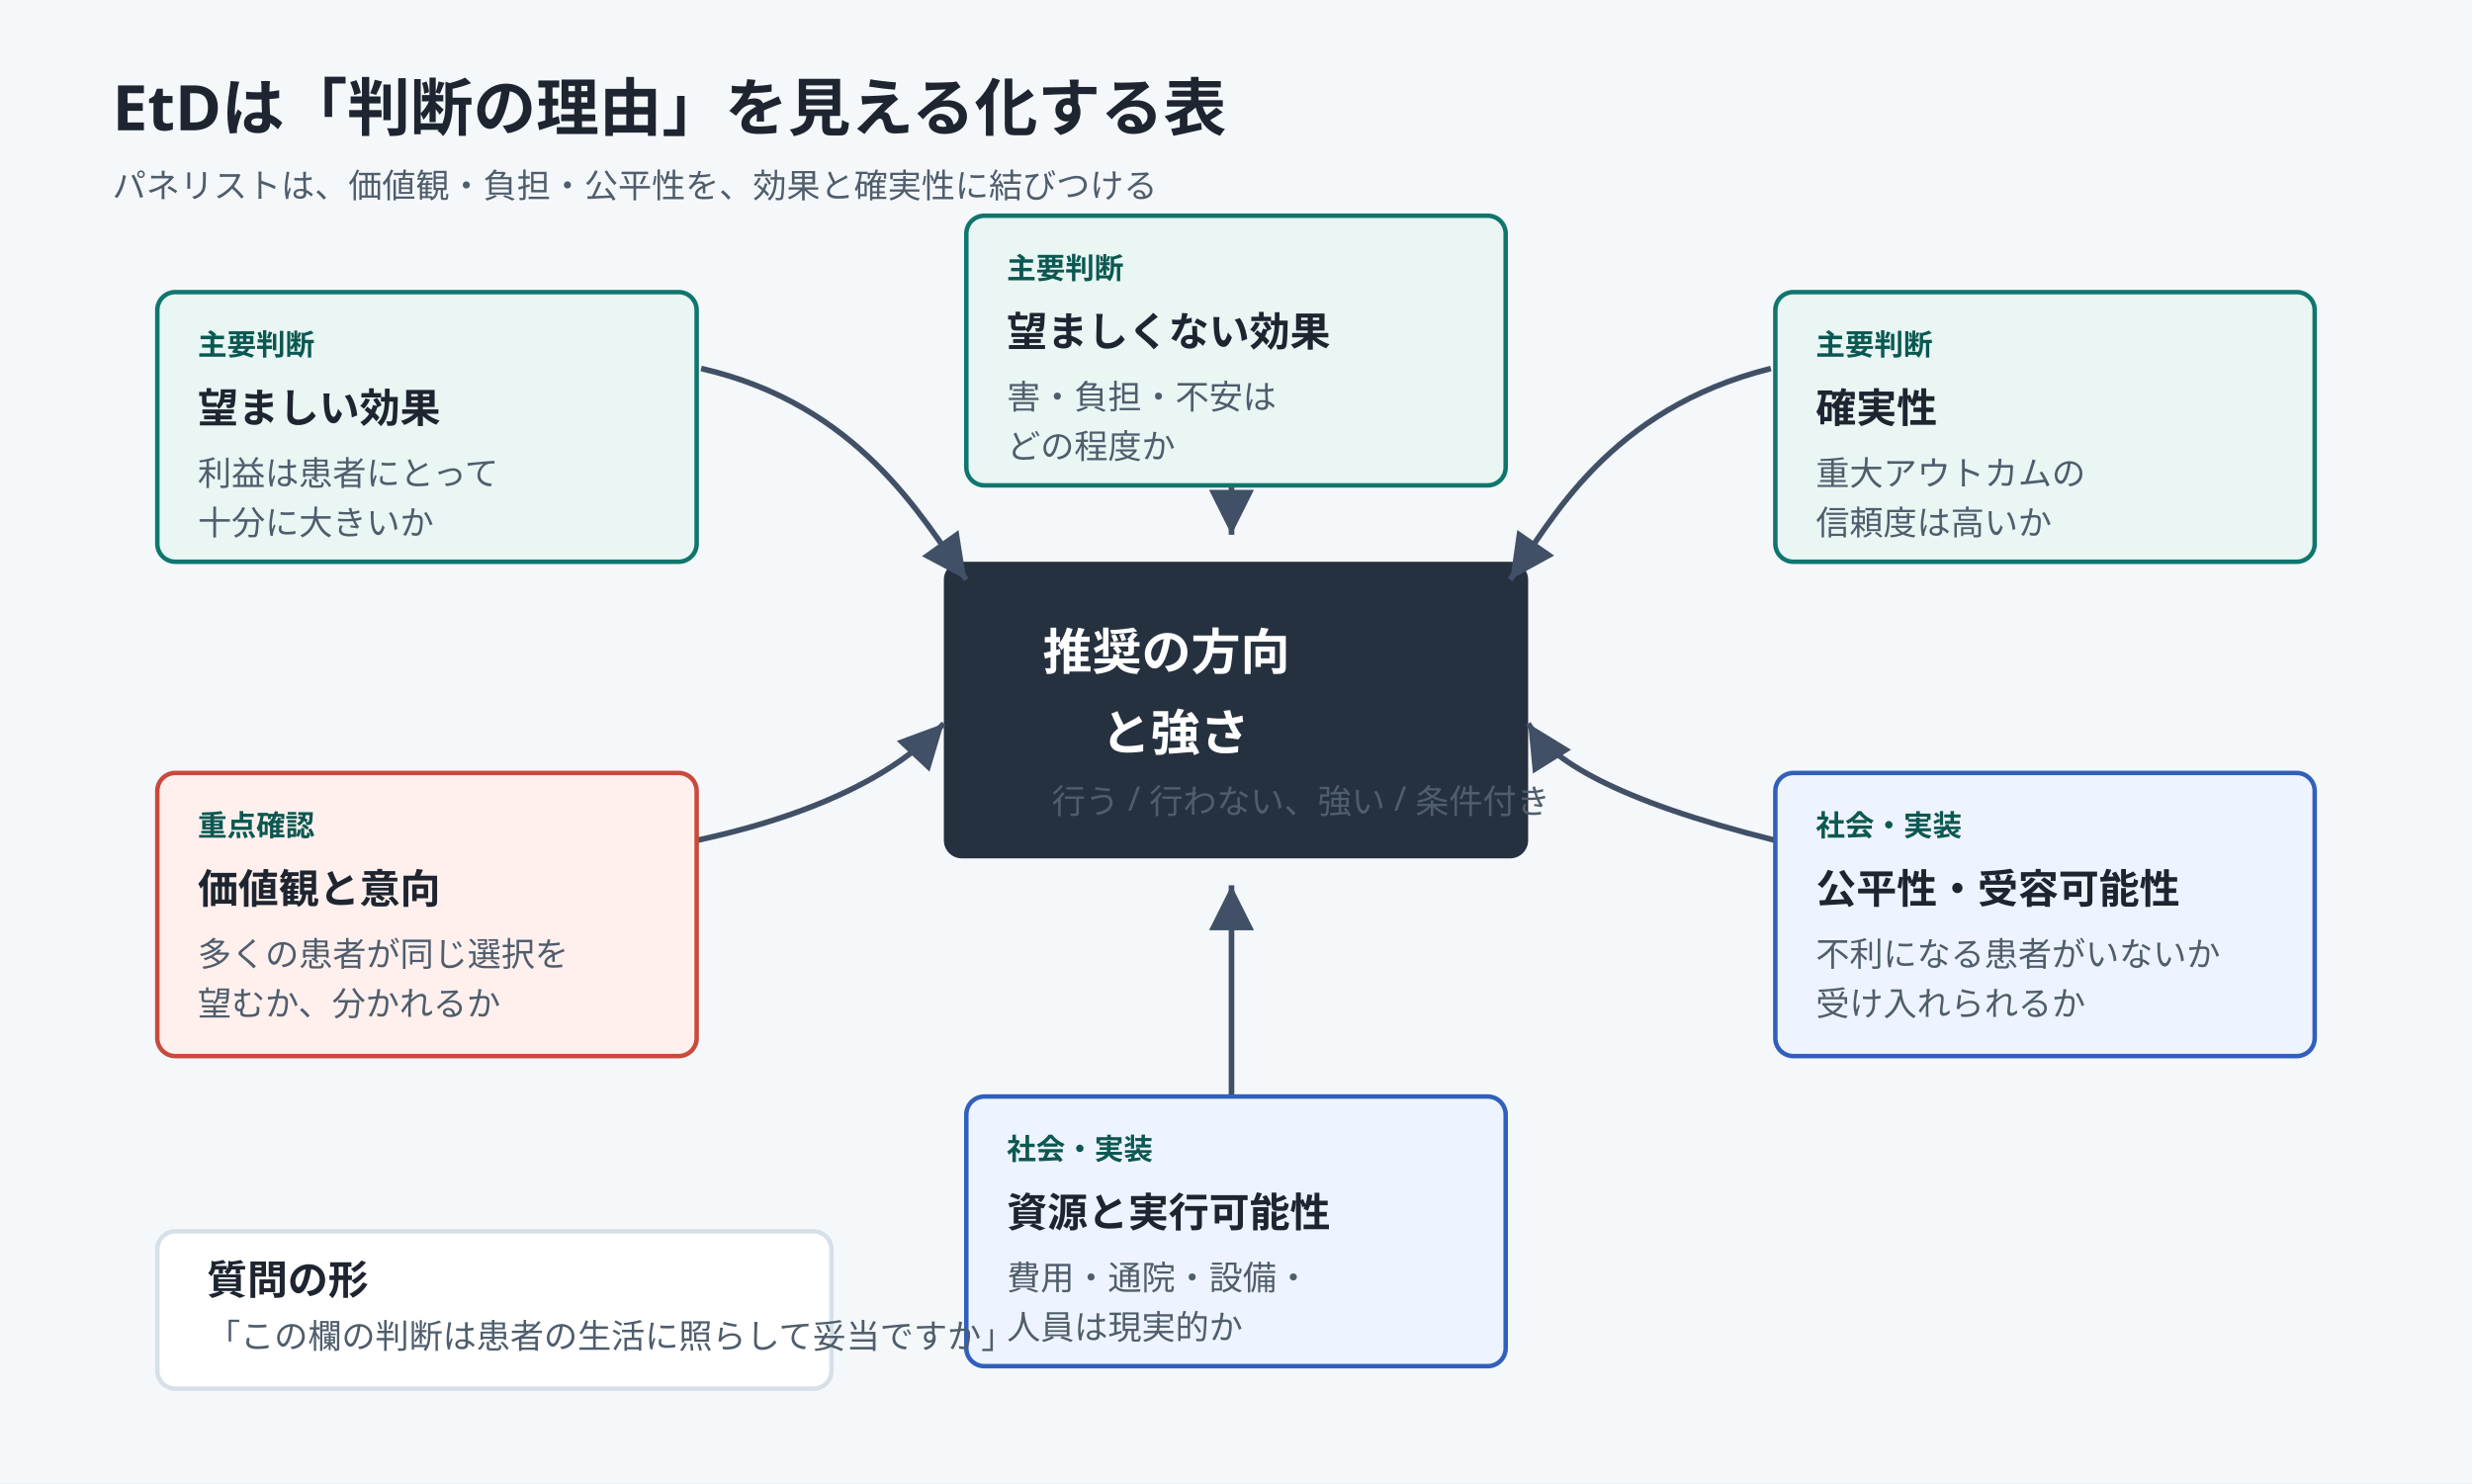
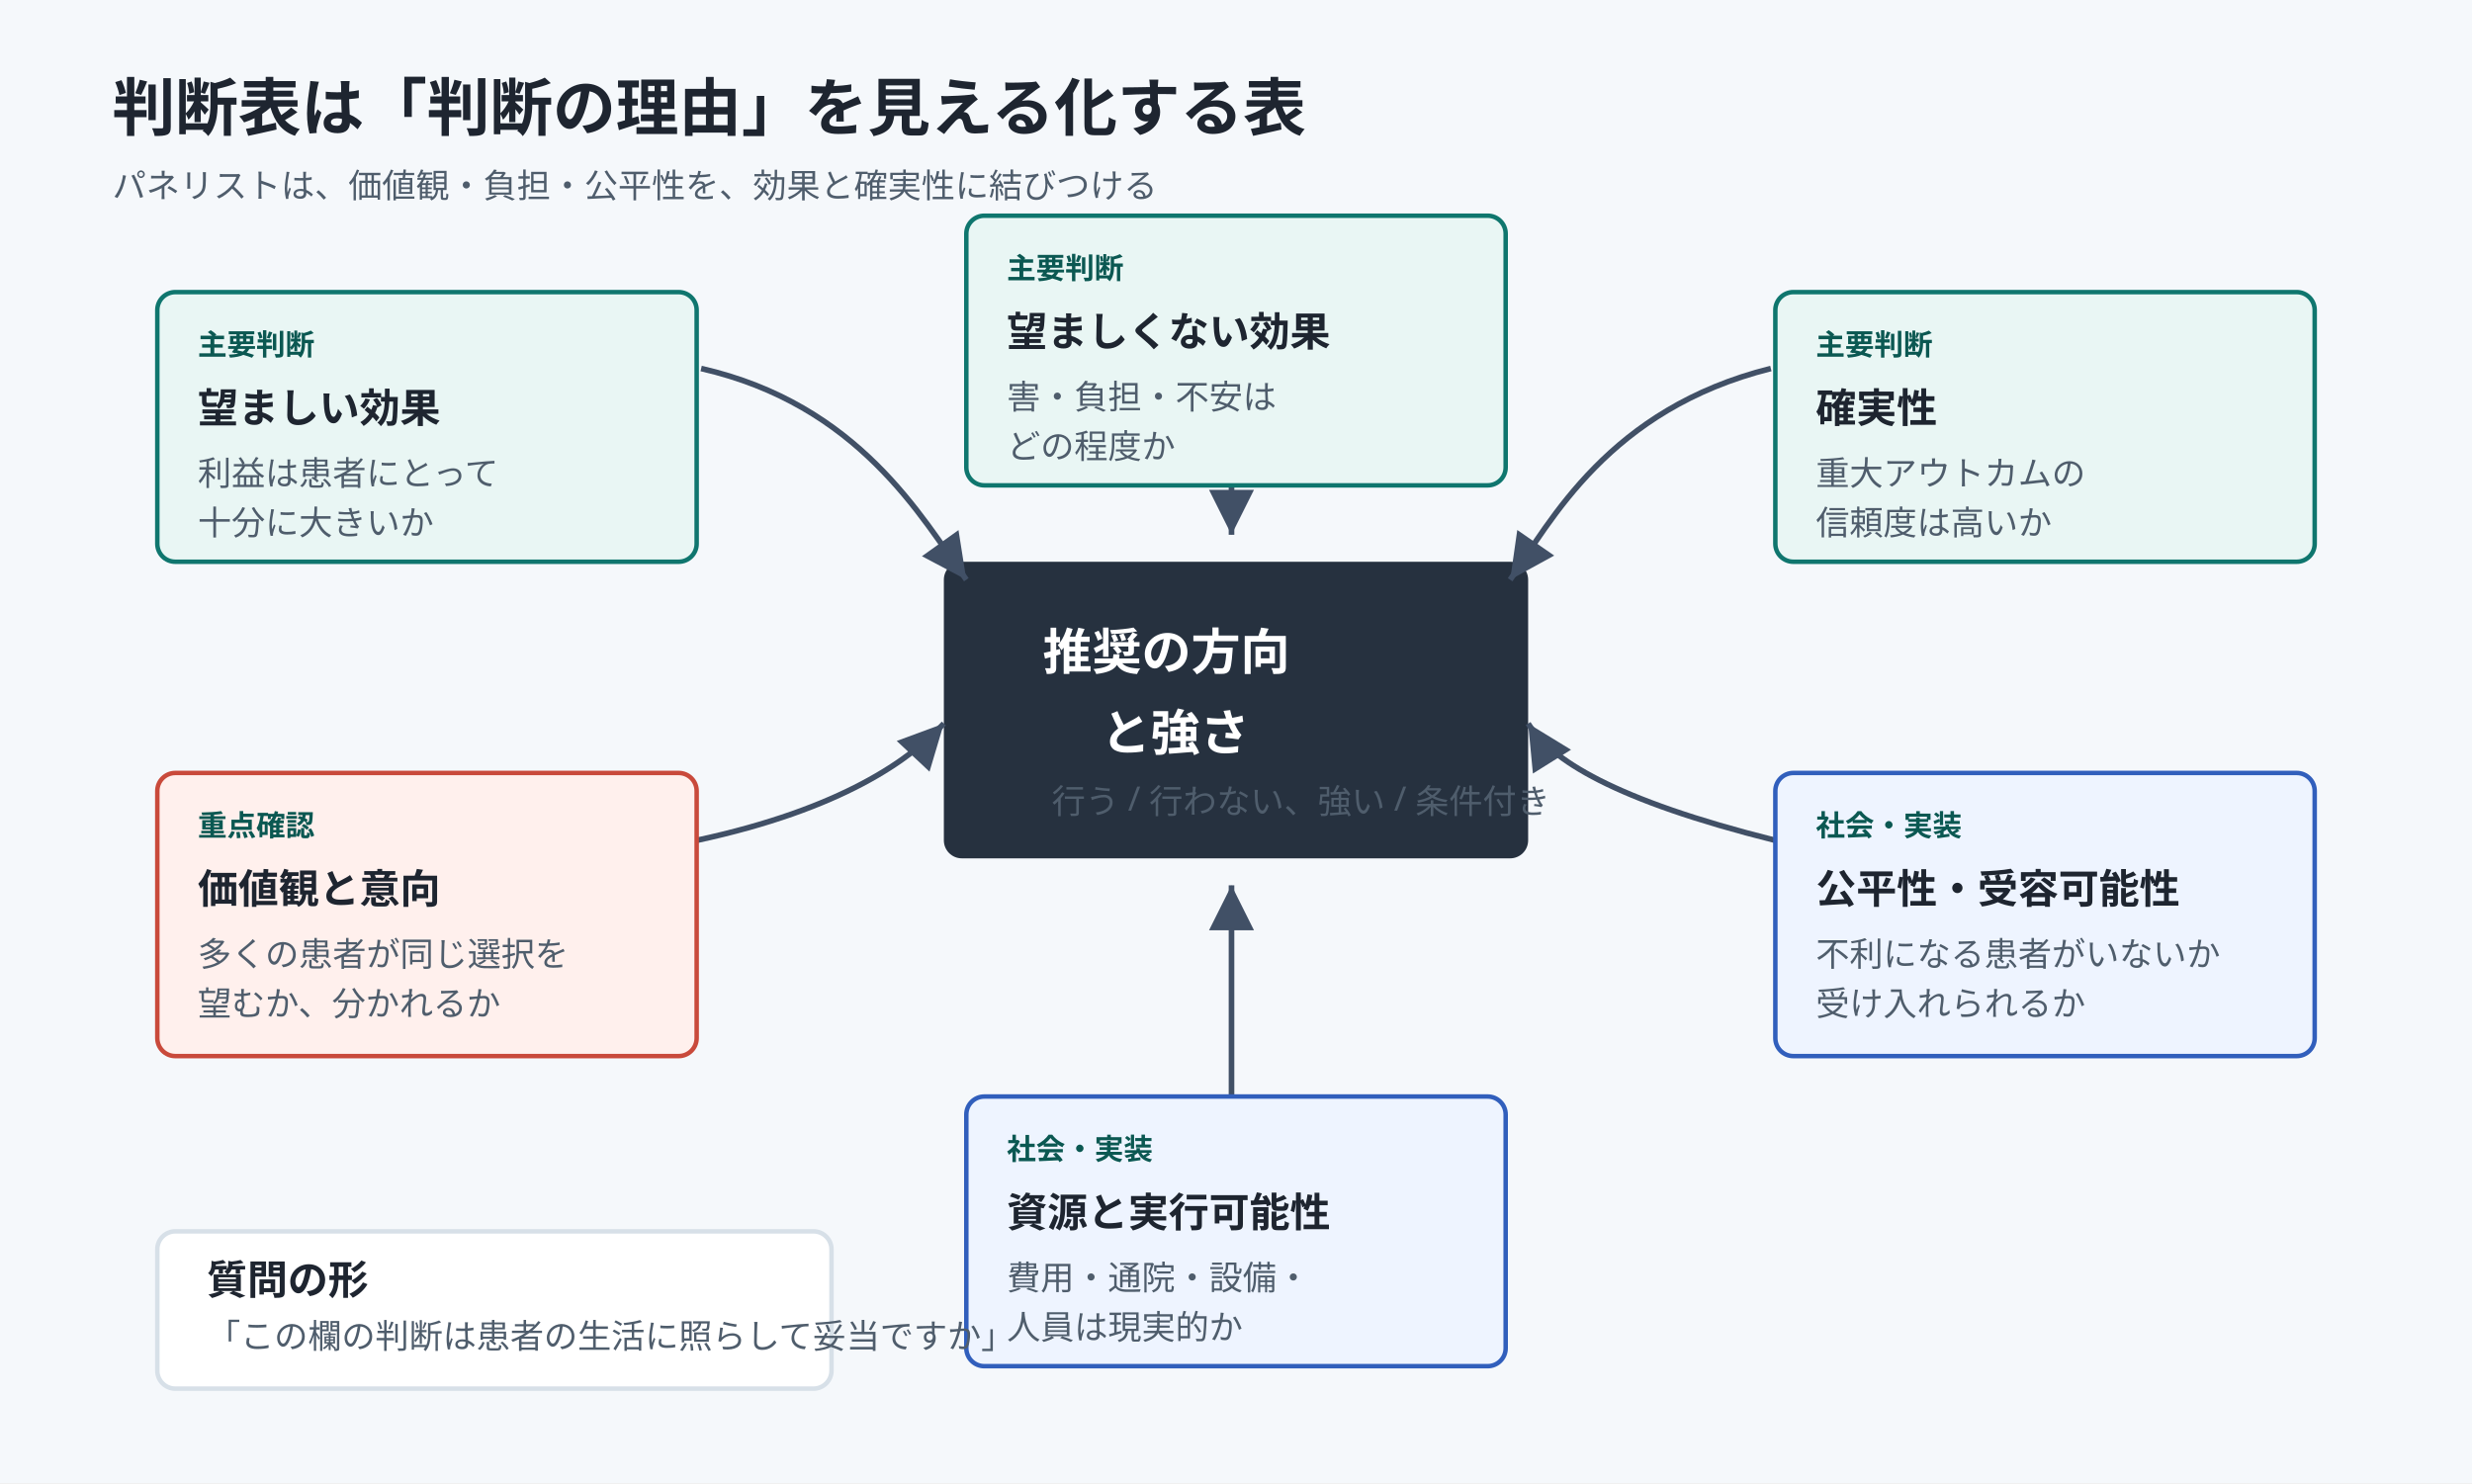
<svg xmlns="http://www.w3.org/2000/svg" width="1100" height="660" viewBox="0 0 1100 660" role="img" aria-labelledby="title desc">
  <defs>
    <marker id="arrow" markerWidth="12" markerHeight="12" refX="10" refY="6" orient="auto">
      <path d="M2,2 L10,6 L2,10 Z" fill="#415066" />
    </marker>
    <style>
      .bg{fill:#f5f8fb}
      .center{fill:#26313f}
      .card{fill:#fff;stroke:#d7e0e8;stroke-width:2}
      .primary{fill:#e9f6f4;stroke:#0f766e;stroke-width:2}
      .secondary{fill:#eef4ff;stroke:#315fbc;stroke-width:2}
      .patient{fill:#fff0ed;stroke:#c94a3b;stroke-width:2}
      .line{stroke:#415066;stroke-width:2.5;fill:none;marker-end:url(#arrow)}
      .title{font:700 28px 'Yu Gothic','Meiryo',sans-serif;fill:#1e2530}
      .h{font:700 18px 'Yu Gothic','Meiryo',sans-serif;fill:#1e2530}
      .w{font:700 22px 'Yu Gothic','Meiryo',sans-serif;fill:#fff}
      .t{font:500 15px 'Yu Gothic','Meiryo',sans-serif;fill:#4f5d6c}
      .small{font:700 13px 'Yu Gothic','Meiryo',sans-serif;fill:#0b5852}
    </style>
  </defs>
  <rect class="bg" width="1100" height="660" />
-   <text class="title" x="50" y="58">EtDは「判断の理由」を見える化する表</text>
+   <text class="title" x="50" y="58">判断表は「判断の理由」を見える化する表</text>
  <text class="t" x="50" y="88">パネリストは、価値観・負担・公平性を、効果と確実性に結びつける</text>
  <g transform="translate(420,250)">
    <rect class="center" x="0" y="0" width="260" height="132" rx="8" />
    <text class="w" x="44" y="48">推奨の方向</text>
    <text class="w" x="70" y="84">と強さ</text>
    <text class="t" x="48" y="112" fill="#dce5ee">行う / 行わない、強い / 条件付き</text>
  </g>
  <path class="line" d="M312 164 C382 180 410 230 430 258" />
  <path class="line" d="M548 168 V238" />
  <path class="line" d="M788 164 C716 182 690 232 672 258" />
  <path class="line" d="M310 374 C375 360 405 338 420 322" />
  <path class="line" d="M548 498 V394" />
  <path class="line" d="M790 374 C718 356 690 338 680 322" />
  <g transform="translate(70,130)">
    <rect class="primary" x="0" y="0" width="240" height="120" rx="8" />
    <text class="small" x="18" y="28">主要判断</text>
    <text class="h" x="18" y="58">望ましい効果</text>
    <text class="t" x="18" y="86">利益は患者にとって</text>
    <text class="t" x="18" y="108">十分に大きいか</text>
  </g>
  <g transform="translate(430,96)">
    <rect class="primary" x="0" y="0" width="240" height="120" rx="8" />
    <text class="small" x="18" y="28">主要判断</text>
    <text class="h" x="18" y="58">望ましくない効果</text>
    <text class="t" x="18" y="86">害・負担・不安は</text>
    <text class="t" x="18" y="108">どの程度か</text>
  </g>
  <g transform="translate(790,130)">
    <rect class="primary" x="0" y="0" width="240" height="120" rx="8" />
    <text class="small" x="18" y="28">主要判断</text>
    <text class="h" x="18" y="58">確実性</text>
    <text class="t" x="18" y="86">重大アウトカムの</text>
    <text class="t" x="18" y="108">信頼度は高いか</text>
  </g>
  <g transform="translate(70,344)">
    <rect class="patient" x="0" y="0" width="240" height="126" rx="8" />
    <text class="small" x="18" y="28" fill="#9c342b">重点確認</text>
    <text class="h" x="18" y="58">価値観と意向</text>
    <text class="t" x="18" y="86">多くの患者が同じ選択を</text>
    <text class="t" x="18" y="108">望むか、分かれるか</text>
  </g>
  <g transform="translate(430,488)">
    <rect class="secondary" x="0" y="0" width="240" height="120" rx="8" />
    <text class="small" x="18" y="28" fill="#315fbc">社会・実装</text>
    <text class="h" x="18" y="58">資源と実行可能性</text>
    <text class="t" x="18" y="86">費用・通院・設備・</text>
    <text class="t" x="18" y="108">人員は現実的か</text>
  </g>
  <g transform="translate(790,344)">
    <rect class="secondary" x="0" y="0" width="240" height="126" rx="8" />
    <text class="small" x="18" y="28" fill="#315fbc">社会・実装</text>
    <text class="h" x="18" y="58">公平性・受容可能性</text>
    <text class="t" x="18" y="86">不利になる患者がいないか</text>
    <text class="t" x="18" y="108">受け入れられるか</text>
  </g>
  <rect class="card" x="70" y="548" width="300" height="70" rx="8" />
  <text class="h" x="92" y="576">質問の形</text>
  <text class="t" x="92" y="600">「この欄の判断は患者の生活に照らして妥当ですか」</text>
</svg>
